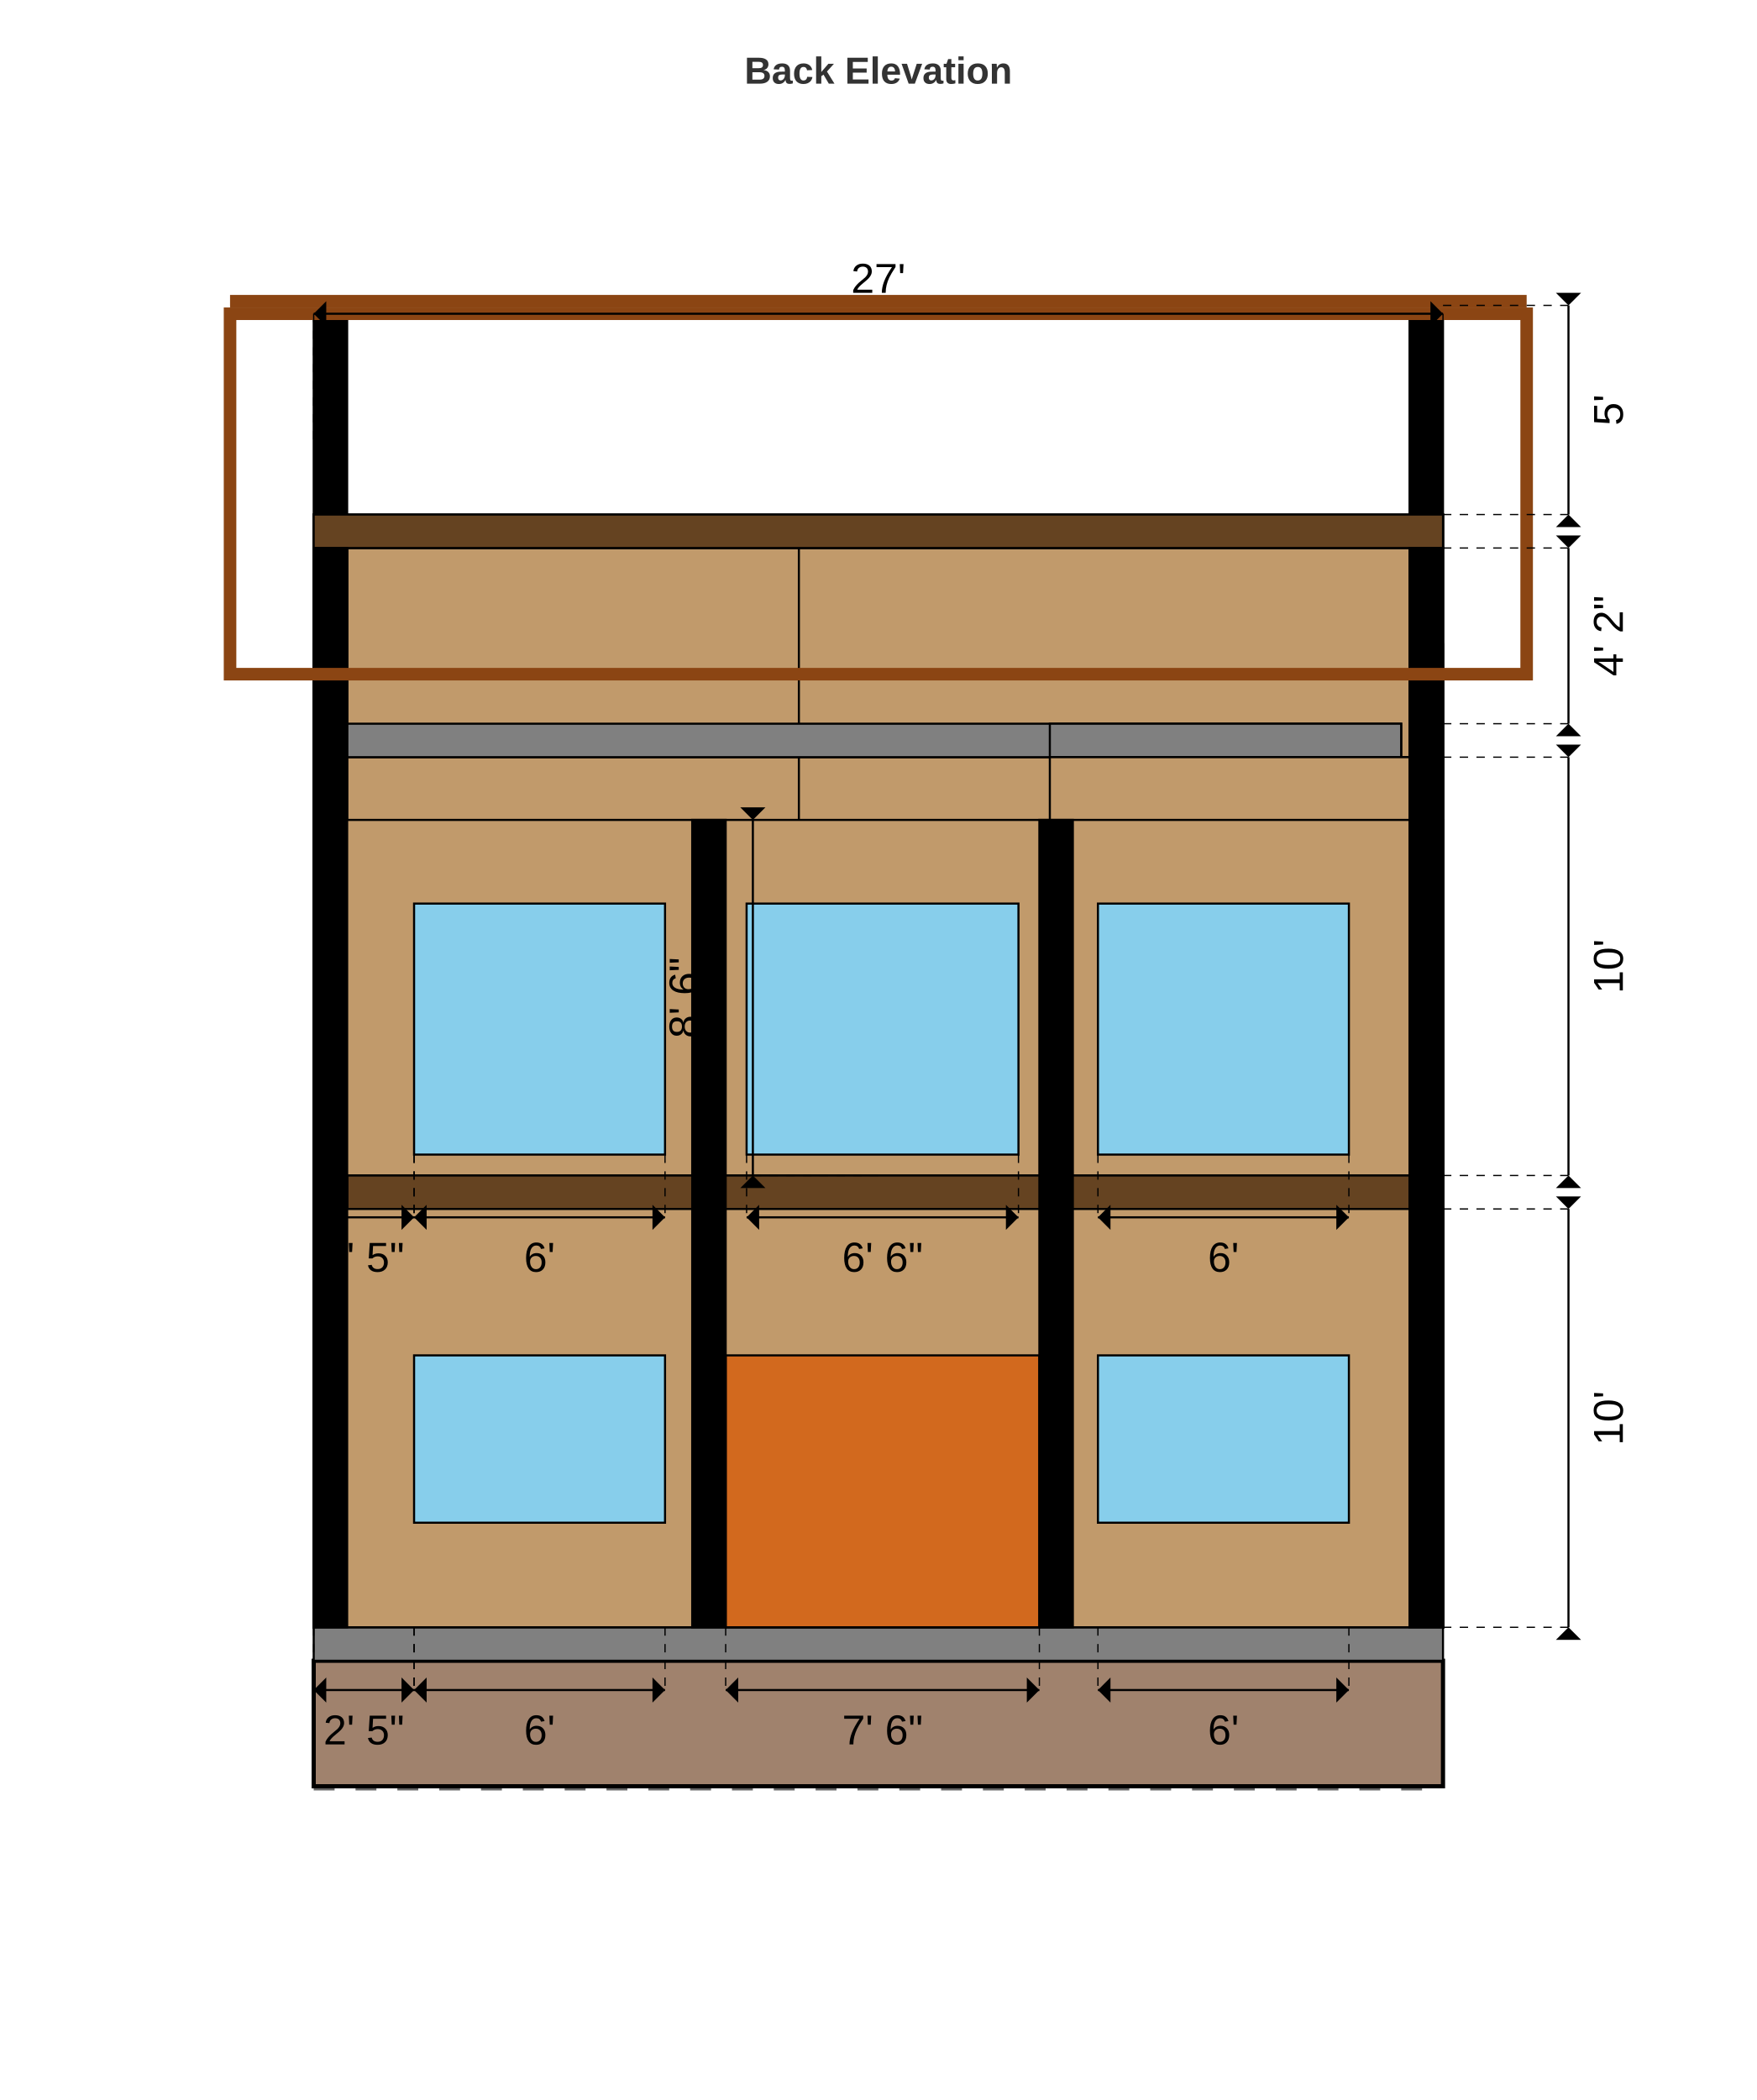
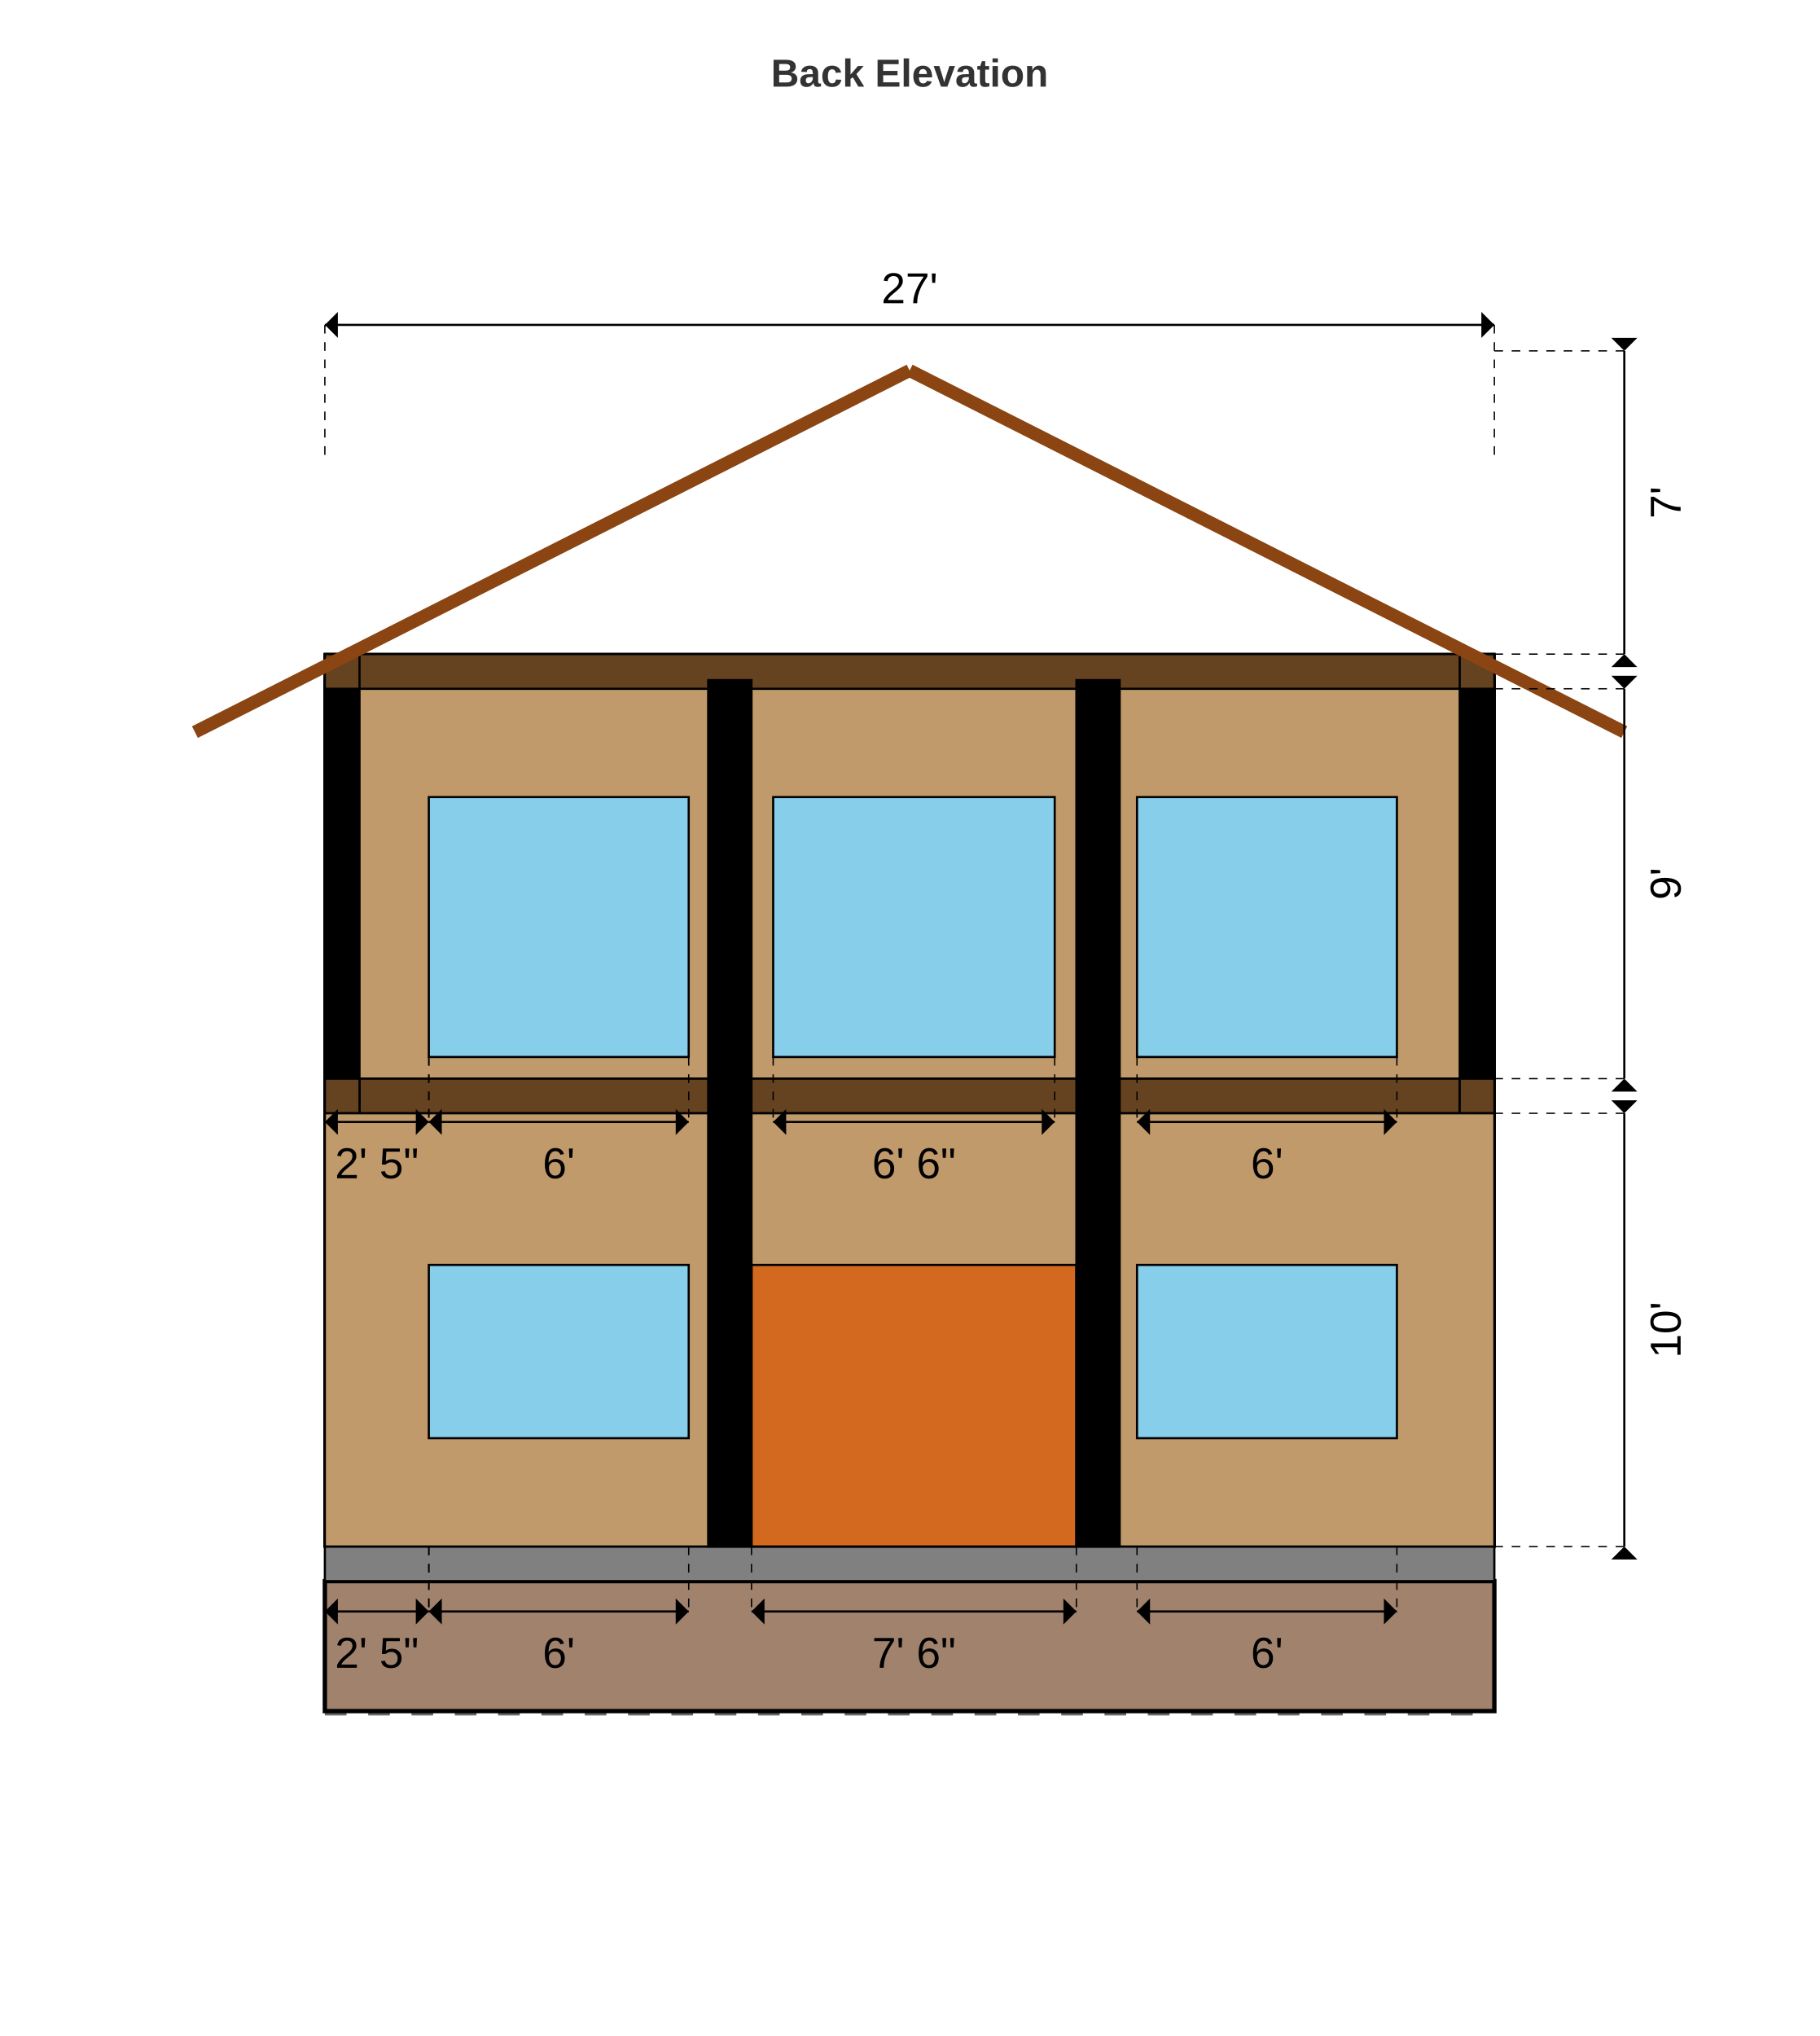
- <svg xmlns="http://www.w3.org/2000/svg" width="840.0" height="1004.0" viewBox="0 0 840.0 1004.0">
+ <svg xmlns="http://www.w3.org/2000/svg" width="840.0" height="940.0" viewBox="0 0 840.0 940.0">
  <defs>
    <style>
        text { font-family: Arial, sans-serif; }
    </style>
  </defs>
  <g transform="translate(150, 210) scale(2.0, 2.0)">
-     <line x1="0" y1="322.0" x2="270" y2="322.0" stroke="#666" stroke-width="2" stroke-dasharray="5,5" />
-     <rect x="0" y="292.0" width="270" height="30.0" fill="#A0826D" stroke="#000" stroke-width="1" />
-     <rect x="0" y="254.0" width="270" height="30.0" fill="#C19A6B" stroke="#000" stroke-width="0.5" />
-     <rect x="110" y="214.0" width="50" height="70.0" fill="#D2691E" stroke="#000" stroke-width="0.5" />
-     <rect x="0" y="146.0" width="270" height="30.0" fill="#C19A6B" stroke="#000" stroke-width="0.5" />
-     <rect x="0.0" y="49.0" width="8" height="235.0" fill="#000" stroke="#000" stroke-width="0.5" />
-     <rect x="102.0" y="49.0" width="8" height="235.0" fill="#000" stroke="#000" stroke-width="0.5" />
-     <rect x="160.0" y="49.0" width="8" height="235.0" fill="#000" stroke="#000" stroke-width="0.5" />
-     <rect x="262.0" y="49.0" width="8" height="235.0" fill="#000" stroke="#000" stroke-width="0.5" />
-     <rect x="0" y="184.0" width="124" height="100.0" fill="#C19A6B" stroke="#000" stroke-width="0.5" />
-     <rect x="35" y="219.0" width="50" height="40.0" fill="#87CEEB" stroke="#000" stroke-width="0.5" />
-     <rect x="116" y="184.0" width="154" height="100.0" fill="#C19A6B" stroke="#000" stroke-width="0.5" />
-     <rect x="124" y="219.0" width="30" height="65.0" fill="#D2691E" stroke="#000" stroke-width="0.5" />
-     <rect x="187" y="219.0" width="50" height="40.0" fill="#87CEEB" stroke="#000" stroke-width="0.5" />
-     <rect x="0" y="26.0" width="124" height="150.0" fill="#C19A6B" stroke="#000" stroke-width="0.5" />
-     <rect x="25" y="106.0" width="80" height="65.0" fill="#87CEEB" stroke="#000" stroke-width="0.5" />
-     <rect x="116" y="26.0" width="154" height="150.0" fill="#C19A6B" stroke="#000" stroke-width="0.5" />
-     <rect x="135" y="106.0" width="80" height="65.0" fill="#87CEEB" stroke="#000" stroke-width="0.5" />
-     <rect x="0" y="18.0" width="270" height="8.0" fill="#654321" stroke="#000" stroke-width="0.5" />
-     <rect x="0.0" y="26.0" width="8" height="258.0" fill="#000" stroke="#000" stroke-width="0.5" />
-     <rect x="262.0" y="26.0" width="8" height="258.0" fill="#000" stroke="#000" stroke-width="0.5" />
-     <rect x="0" y="184.0" width="124" height="100.0" fill="#C19A6B" stroke="#000" stroke-width="0.5" />
-     <rect x="90" y="219.0" width="30" height="65.0" fill="#D2691E" stroke="#000" stroke-width="0.5" />
-     <rect x="116" y="184.0" width="154" height="100.0" fill="#C19A6B" stroke="#000" stroke-width="0.5" />
-     <rect x="124" y="219.0" width="30" height="65.0" fill="#D2691E" stroke="#000" stroke-width="0.5" />
-     <rect x="0" y="76.0" width="124" height="100.0" fill="#C19A6B" stroke="#000" stroke-width="0.5" />
-     <rect x="90" y="111.0" width="30" height="65.0" fill="#D2691E" stroke="#000" stroke-width="0.5" />
-     <rect x="116" y="76.0" width="154" height="100.0" fill="#C19A6B" stroke="#000" stroke-width="0.5" />
-     <rect x="124" y="111.0" width="30" height="65.0" fill="#D2691E" stroke="#000" stroke-width="0.5" />
-     <rect x="0.0" y="-29.0" width="8" height="313.0" fill="#000" stroke="#000" stroke-width="0.5" />
-     <rect x="262.0" y="-29.0" width="8" height="313.0" fill="#000" stroke="#000" stroke-width="0.5" />
-     <rect x="8" y="68.0" width="252" height="8.0" fill="#808080" stroke="#000" stroke-width="0.5" />
-     <rect x="0" y="176.0" width="270" height="8.0" fill="#808080" stroke="#000" stroke-width="0.5" />
-     <rect x="0" y="18.0" width="8" height="8.0" fill="#654321" stroke="#000" stroke-width="0.5" />
-     <rect x="262" y="18.0" width="8" height="8.0" fill="#654321" stroke="#000" stroke-width="0.5" />
-     <rect x="136" y="184.0" width="40" height="100.0" fill="#C19A6B" stroke="#000" stroke-width="0.5" />
-     <rect x="0" y="18.0" width="270" height="8.0" fill="#654321" stroke="#000" stroke-width="0.5" />
-     <rect x="176" y="68.0" width="84" height="8.0" fill="#808080" stroke="#000" stroke-width="0.5" />
-     <rect x="176" y="184.0" width="94" height="100.0" fill="#C19A6B" stroke="#000" stroke-width="0.5" />
-     <rect x="176" y="76.0" width="94" height="100.0" fill="#C19A6B" stroke="#000" stroke-width="0.5" />
-     <rect x="40.0" y="184.0" width="8" height="100.0" fill="#000" stroke="#000" stroke-width="0.5" />
-     <rect x="0.0" y="26.0" width="8" height="258.0" fill="#000" stroke="#000" stroke-width="0.5" />
-     <rect x="262.0" y="26.0" width="8" height="258.0" fill="#000" stroke="#000" stroke-width="0.5" />
-     <rect x="40" y="176.0" width="230" height="8.0" fill="#808080" stroke="#000" stroke-width="0.5" />
+     <line x1="0" y1="290.0" x2="270" y2="290.0" stroke="#666" stroke-width="2" stroke-dasharray="5,5" />
+     <rect x="0" y="260.0" width="270" height="30.0" fill="#A0826D" stroke="#000" stroke-width="1" />
+     <rect x="0" y="222.0" width="270" height="30.0" fill="#C19A6B" stroke="#000" stroke-width="0.5" />
+     <rect x="110" y="182.0" width="50" height="70.0" fill="#D2691E" stroke="#000" stroke-width="0.5" />
+     <rect x="0" y="114.0" width="270" height="30.0" fill="#C19A6B" stroke="#000" stroke-width="0.5" />
+     <rect x="0" y="46.0" width="270" height="8.0" fill="#654321" stroke="#000" stroke-width="0.5" />
+     <rect x="0.0" y="52.0" width="10" height="200.0" fill="#000" stroke="#000" stroke-width="0.5" />
+     <rect x="100.0" y="52.0" width="10" height="200.0" fill="#000" stroke="#000" stroke-width="0.5" />
+     <rect x="160.0" y="52.0" width="10" height="200.0" fill="#000" stroke="#000" stroke-width="0.5" />
+     <rect x="260.0" y="52.0" width="10" height="200.0" fill="#000" stroke="#000" stroke-width="0.5" />
+     <rect x="0" y="152.0" width="124" height="100.0" fill="#C19A6B" stroke="#000" stroke-width="0.5" />
+     <rect x="35" y="187.0" width="50" height="40.0" fill="#87CEEB" stroke="#000" stroke-width="0.5" />
+     <rect x="116" y="152.0" width="154" height="100.0" fill="#C19A6B" stroke="#000" stroke-width="0.5" />
+     <rect x="124" y="187.0" width="30" height="65.0" fill="#D2691E" stroke="#000" stroke-width="0.5" />
+     <rect x="187" y="187.0" width="50" height="40.0" fill="#87CEEB" stroke="#000" stroke-width="0.5" />
+     <rect x="0" y="54.0" width="124" height="90.0" fill="#C19A6B" stroke="#000" stroke-width="0.5" />
+     <rect x="25" y="74.0" width="80" height="65.0" fill="#87CEEB" stroke="#000" stroke-width="0.5" />
+     <rect x="116" y="54.0" width="154" height="90.0" fill="#C19A6B" stroke="#000" stroke-width="0.5" />
+     <rect x="135" y="74.0" width="80" height="65.0" fill="#87CEEB" stroke="#000" stroke-width="0.5" />
+     <rect x="0" y="46.0" width="270" height="8.0" fill="#654321" stroke="#000" stroke-width="0.5" />
+     <rect x="0.0" y="52.0" width="8" height="200.0" fill="#000" stroke="#000" stroke-width="0.5" />
+     <rect x="116.0" y="52.0" width="8" height="200.0" fill="#000" stroke="#000" stroke-width="0.5" />
+     <rect x="262.0" y="52.0" width="8" height="200.0" fill="#000" stroke="#000" stroke-width="0.5" />
+     <rect x="116.0" y="52.0" width="8" height="200.0" fill="#000" stroke="#000" stroke-width="0.5" />
+     <rect x="0" y="46.0" width="270" height="8.0" fill="#654321" stroke="#000" stroke-width="0.5" />
+     <rect x="0" y="152.0" width="124" height="100.0" fill="#C19A6B" stroke="#000" stroke-width="0.5" />
+     <rect x="90" y="187.0" width="30" height="65.0" fill="#D2691E" stroke="#000" stroke-width="0.5" />
+     <rect x="116" y="152.0" width="154" height="100.0" fill="#C19A6B" stroke="#000" stroke-width="0.5" />
+     <rect x="124" y="187.0" width="30" height="65.0" fill="#D2691E" stroke="#000" stroke-width="0.5" />
+     <rect x="0" y="54.0" width="124" height="90.0" fill="#C19A6B" stroke="#000" stroke-width="0.5" />
+     <rect x="90" y="79.0" width="30" height="65.0" fill="#D2691E" stroke="#000" stroke-width="0.5" />
+     <rect x="116" y="54.0" width="154" height="90.0" fill="#C19A6B" stroke="#000" stroke-width="0.5" />
+     <rect x="124" y="79.0" width="30" height="65.0" fill="#D2691E" stroke="#000" stroke-width="0.5" />
+     <rect x="-0.05" y="52.0" width="12.5" height="200.0" fill="#000" stroke="#000" stroke-width="0.5" />
+     <rect x="257.55" y="52.0" width="12.5" height="200.0" fill="#000" stroke="#000" stroke-width="0.5" />
+     <rect x="0" y="144.0" width="270" height="8.0" fill="#808080" stroke="#000" stroke-width="0.5" />
+     <rect x="184" y="54.0" width="78" height="90.0" fill="#C19A6B" stroke="#000" stroke-width="0.5" />
+     <rect x="136" y="152.0" width="40" height="100.0" fill="#C19A6B" stroke="#000" stroke-width="0.5" />
+     <rect x="176" y="152.0" width="94" height="100.0" fill="#C19A6B" stroke="#000" stroke-width="0.5" />
+     <rect x="176" y="54.0" width="94" height="90.0" fill="#C19A6B" stroke="#000" stroke-width="0.5" />
+     <rect x="40.0" y="52.0" width="8" height="200.0" fill="#000" stroke="#000" stroke-width="0.5" />
+     <rect x="173.75" y="52.0" width="12.5" height="200.0" fill="#000" stroke="#000" stroke-width="0.5" />
+     <rect x="0" y="46.0" width="270" height="8.0" fill="#654321" stroke="#000" stroke-width="0.5" />
+     <rect x="0.0" y="52.0" width="8" height="200.0" fill="#000" stroke="#000" stroke-width="0.5" />
+     <rect x="262.0" y="52.0" width="8" height="200.0" fill="#000" stroke="#000" stroke-width="0.5" />
+     <rect x="40" y="144.0" width="230" height="8.0" fill="#808080" stroke="#000" stroke-width="0.5" />
    <g class="staircase-elevation">
-       <line x1="8.0" y1="284.0" x2="8.0" y2="279.0" stroke="#000" stroke-width="0.5" />
-       <line x1="8.0" y1="279.0" x2="9.5" y2="279.0" stroke="#000" stroke-width="0.5" />
-       <rect x="8.0" y="279.0" width="1.5" height="5.0" fill="#C19A6B" opacity="0.7" />
-       <line x1="9.5" y1="279.0" x2="9.5" y2="274.0" stroke="#000" stroke-width="0.5" />
-       <line x1="9.5" y1="274.0" x2="11.0" y2="274.0" stroke="#000" stroke-width="0.5" />
-       <rect x="9.5" y="274.0" width="1.5" height="5.0" fill="#C19A6B" opacity="0.7" />
-       <line x1="11.0" y1="274.0" x2="11.0" y2="269.0" stroke="#000" stroke-width="0.5" />
-       <line x1="11.0" y1="269.0" x2="12.5" y2="269.0" stroke="#000" stroke-width="0.5" />
-       <rect x="11.0" y="269.0" width="1.5" height="5.0" fill="#C19A6B" opacity="0.7" />
-       <line x1="12.5" y1="269.0" x2="12.5" y2="264.0" stroke="#000" stroke-width="0.5" />
-       <line x1="12.5" y1="264.0" x2="14.0" y2="264.0" stroke="#000" stroke-width="0.5" />
-       <rect x="12.5" y="264.0" width="1.5" height="5.0" fill="#C19A6B" opacity="0.7" />
-       <line x1="14.0" y1="264.0" x2="14.0" y2="259.0" stroke="#000" stroke-width="0.5" />
-       <line x1="14.0" y1="259.0" x2="15.5" y2="259.0" stroke="#000" stroke-width="0.5" />
-       <rect x="14.0" y="259.0" width="1.5" height="5.0" fill="#C19A6B" opacity="0.7" />
-       <line x1="15.5" y1="259.0" x2="15.5" y2="254.0" stroke="#000" stroke-width="0.5" />
-       <line x1="15.5" y1="254.0" x2="17.0" y2="254.0" stroke="#000" stroke-width="0.5" />
-       <rect x="15.5" y="254.0" width="1.5" height="5.0" fill="#C19A6B" opacity="0.7" />
-       <line x1="17.0" y1="254.0" x2="17.0" y2="249.0" stroke="#000" stroke-width="0.5" />
-       <line x1="17.0" y1="249.0" x2="18.5" y2="249.0" stroke="#000" stroke-width="0.5" />
-       <rect x="17.0" y="249.0" width="1.5" height="5.0" fill="#C19A6B" opacity="0.7" />
-       <line x1="18.5" y1="249.0" x2="18.5" y2="244.0" stroke="#000" stroke-width="0.5" />
-       <line x1="18.5" y1="244.0" x2="20.0" y2="244.0" stroke="#000" stroke-width="0.5" />
-       <rect x="18.5" y="244.0" width="1.5" height="5.0" fill="#C19A6B" opacity="0.7" />
-       <line x1="20.0" y1="244.0" x2="20.0" y2="239.0" stroke="#000" stroke-width="0.5" />
-       <line x1="20.0" y1="239.0" x2="21.5" y2="239.0" stroke="#000" stroke-width="0.5" />
-       <rect x="20.0" y="239.0" width="1.5" height="5.0" fill="#C19A6B" opacity="0.7" />
-       <line x1="21.5" y1="239.0" x2="21.5" y2="234.0" stroke="#000" stroke-width="0.5" />
-       <line x1="21.5" y1="234.0" x2="23.0" y2="234.0" stroke="#000" stroke-width="0.5" />
-       <rect x="21.5" y="234.0" width="1.5" height="5.0" fill="#C19A6B" opacity="0.7" />
-       <line x1="23.0" y1="234.0" x2="23.0" y2="229.0" stroke="#000" stroke-width="0.5" />
-       <line x1="23.0" y1="229.0" x2="24.5" y2="229.0" stroke="#000" stroke-width="0.5" />
-       <rect x="23.0" y="229.0" width="1.5" height="5.0" fill="#C19A6B" opacity="0.7" />
-       <line x1="24.5" y1="229.0" x2="24.5" y2="224.0" stroke="#000" stroke-width="0.5" />
-       <line x1="24.5" y1="224.0" x2="26.0" y2="224.0" stroke="#000" stroke-width="0.5" />
-       <rect x="24.5" y="224.0" width="1.5" height="5.0" fill="#C19A6B" opacity="0.7" />
-       <line x1="26.0" y1="224.0" x2="26.0" y2="219.0" stroke="#000" stroke-width="0.5" />
-       <line x1="26.0" y1="219.0" x2="27.5" y2="219.0" stroke="#000" stroke-width="0.5" />
-       <rect x="26.0" y="219.0" width="1.5" height="5.0" fill="#C19A6B" opacity="0.7" />
-       <line x1="27.5" y1="219.0" x2="27.5" y2="214.0" stroke="#000" stroke-width="0.5" />
-       <line x1="27.5" y1="214.0" x2="29.0" y2="214.0" stroke="#000" stroke-width="0.5" />
-       <rect x="27.5" y="214.0" width="1.5" height="5.0" fill="#C19A6B" opacity="0.7" />
-       <line x1="29.0" y1="214.0" x2="29.0" y2="209.0" stroke="#000" stroke-width="0.5" />
-       <line x1="29.0" y1="209.0" x2="30.5" y2="209.0" stroke="#000" stroke-width="0.5" />
-       <rect x="29.0" y="209.0" width="1.5" height="5.0" fill="#C19A6B" opacity="0.7" />
-       <line x1="30.5" y1="209.0" x2="30.5" y2="204.0" stroke="#000" stroke-width="0.5" />
-       <line x1="30.5" y1="204.0" x2="32.0" y2="204.0" stroke="#000" stroke-width="0.5" />
-       <rect x="30.5" y="204.0" width="1.5" height="5.0" fill="#C19A6B" opacity="0.7" />
-       <line x1="32.0" y1="204.0" x2="32.0" y2="199.0" stroke="#000" stroke-width="0.5" />
-       <line x1="32.0" y1="199.0" x2="33.5" y2="199.0" stroke="#000" stroke-width="0.5" />
-       <rect x="32.0" y="199.0" width="1.5" height="5.0" fill="#C19A6B" opacity="0.7" />
-       <line x1="33.5" y1="199.0" x2="33.5" y2="194.0" stroke="#000" stroke-width="0.5" />
-       <line x1="33.5" y1="194.0" x2="35.0" y2="194.0" stroke="#000" stroke-width="0.5" />
-       <rect x="33.5" y="194.0" width="1.5" height="5.0" fill="#C19A6B" opacity="0.7" />
-       <line x1="35.0" y1="194.0" x2="35.0" y2="189.0" stroke="#000" stroke-width="0.5" />
-       <line x1="35.0" y1="189.0" x2="36.5" y2="189.0" stroke="#000" stroke-width="0.5" />
-       <rect x="35.0" y="189.0" width="1.5" height="5.0" fill="#C19A6B" opacity="0.7" />
-       <line x1="36.5" y1="189.0" x2="36.5" y2="184.0" stroke="#000" stroke-width="0.5" />
-       <line x1="36.5" y1="184.0" x2="38.0" y2="184.0" stroke="#000" stroke-width="0.5" />
-       <rect x="36.5" y="184.0" width="1.5" height="5.0" fill="#C19A6B" opacity="0.7" />
-       <line x1="38.0" y1="184.0" x2="38.0" y2="284.0" stroke="#000" stroke-width="0.5" />
-       <line x1="8" y1="284.0" x2="38.0" y2="284.0" stroke="#000" stroke-width="0.5" />
-     </g>
-     <rect x="0" y="91.0" width="270" height="85.0" fill="#C19A6B" stroke="#000" stroke-width="0.5" />
-     <rect x="24" y="111.0" width="60" height="60.0" fill="#87CEEB" stroke="#000" stroke-width="0.5" />
-     <rect x="103.5" y="111.0" width="65" height="60.0" fill="#87CEEB" stroke="#000" stroke-width="0.5" />
-     <rect x="187.5" y="111.0" width="60" height="60.0" fill="#87CEEB" stroke="#000" stroke-width="0.5" />
-     <rect x="8" y="176.0" width="254" height="8.0" fill="#654321" stroke="#000" stroke-width="0.5" />
-     <rect x="262" y="176.0" width="8" height="8.0" fill="#654321" stroke="#000" stroke-width="0.5" />
-     <rect x="0" y="176.0" width="8" height="8.0" fill="#654321" stroke="#000" stroke-width="0.5" />
-     <rect x="0" y="284.0" width="270" height="8.0" fill="#808080" stroke="#000" stroke-width="0.5" />
-     <rect x="0" y="184.0" width="270" height="100.0" fill="#C19A6B" stroke="#000" stroke-width="0.5" />
-     <rect x="98.5" y="219.0" width="75" height="65.0" fill="#D2691E" stroke="#000" stroke-width="0.5" />
-     <rect x="24" y="219.0" width="60" height="40.0" fill="#87CEEB" stroke="#000" stroke-width="0.5" />
-     <rect x="187.5" y="219.0" width="60" height="40.0" fill="#87CEEB" stroke="#000" stroke-width="0.5" />
-     <rect x="0.0" y="91.0" width="8" height="193.0" fill="#000" stroke="#000" stroke-width="0.5" />
-     <rect x="90.5" y="91.0" width="8" height="193.0" fill="#000" stroke="#000" stroke-width="0.5" />
-     <rect x="173.5" y="91.0" width="8" height="193.0" fill="#000" stroke="#000" stroke-width="0.5" />
-     <rect x="262.0" y="91.0" width="8" height="193.0" fill="#000" stroke="#000" stroke-width="0.5" />
-     <rect x="-20" y="-30.0" width="310" height="86.16" fill="none" stroke="#8B4513" stroke-width="3" />
-     <line x1="-20" y1="-33.0" x2="290" y2="-33.0" stroke="#8B4513" stroke-width="3" />
-     <g class="dimension">
-       <line x1="300" y1="284.0" x2="300" y2="184.0" stroke="#000" stroke-width="0.5" />
-       <line x1="270" y1="284.0" x2="300" y2="284.0" stroke="#000" stroke-width="0.3" stroke-dasharray="2,2" />
-       <line x1="270" y1="184.0" x2="300" y2="184.0" stroke="#000" stroke-width="0.3" stroke-dasharray="2,2" />
-       <polygon points="300,284.0 297,287.0 303,287.0" fill="#000" />
-       <polygon points="300,184.0 297,181.0 303,181.0" fill="#000" />
-       <text x="313" y="234.0" text-anchor="middle" font-size="10" fill="#000" transform="rotate(-90 313 234.0)">10'</text>
-     </g>
-     <g class="dimension">
-       <line x1="300" y1="176.0" x2="300" y2="76.0" stroke="#000" stroke-width="0.5" />
-       <line x1="270" y1="176.0" x2="300" y2="176.0" stroke="#000" stroke-width="0.3" stroke-dasharray="2,2" />
-       <line x1="270" y1="76.0" x2="300" y2="76.0" stroke="#000" stroke-width="0.3" stroke-dasharray="2,2" />
-       <polygon points="300,176.0 297,179.0 303,179.0" fill="#000" />
-       <polygon points="300,76.0 297,73.0 303,73.0" fill="#000" />
-       <text x="313" y="126.0" text-anchor="middle" font-size="10" fill="#000" transform="rotate(-90 313 126.0)">10'</text>
-     </g>
-     <g class="dimension">
-       <line x1="300" y1="68.0" x2="300" y2="26.0" stroke="#000" stroke-width="0.5" />
-       <line x1="270" y1="68.0" x2="300" y2="68.0" stroke="#000" stroke-width="0.3" stroke-dasharray="2,2" />
-       <line x1="270" y1="26.0" x2="300" y2="26.0" stroke="#000" stroke-width="0.3" stroke-dasharray="2,2" />
-       <polygon points="300,68.0 297,71.0 303,71.0" fill="#000" />
-       <polygon points="300,26.0 297,23.0 303,23.0" fill="#000" />
-       <text x="313" y="47.0" text-anchor="middle" font-size="10" fill="#000" transform="rotate(-90 313 47.0)">4' 2"</text>
-     </g>
-     <g class="dimension">
-       <line x1="300" y1="18.0" x2="300" y2="-32.0" stroke="#000" stroke-width="0.5" />
-       <line x1="270" y1="18.0" x2="300" y2="18.0" stroke="#000" stroke-width="0.3" stroke-dasharray="2,2" />
-       <line x1="270" y1="-32.0" x2="300" y2="-32.0" stroke="#000" stroke-width="0.3" stroke-dasharray="2,2" />
-       <polygon points="300,18.0 297,21.0 303,21.0" fill="#000" />
-       <polygon points="300,-32.0 297,-35.0 303,-35.0" fill="#000" />
-       <text x="313" y="-7.0" text-anchor="middle" font-size="10" fill="#000" transform="rotate(-90 313 -7.0)">5'</text>
+       <line x1="8.0" y1="252.0" x2="8.0" y2="247.0" stroke="#000" stroke-width="0.5" />
+       <line x1="8.0" y1="247.0" x2="9.5" y2="247.0" stroke="#000" stroke-width="0.5" />
+       <rect x="8.0" y="247.0" width="1.5" height="5.0" fill="#C19A6B" opacity="0.7" />
+       <line x1="9.5" y1="247.0" x2="9.5" y2="242.0" stroke="#000" stroke-width="0.5" />
+       <line x1="9.5" y1="242.0" x2="11.0" y2="242.0" stroke="#000" stroke-width="0.5" />
+       <rect x="9.5" y="242.0" width="1.5" height="5.0" fill="#C19A6B" opacity="0.7" />
+       <line x1="11.0" y1="242.0" x2="11.0" y2="237.0" stroke="#000" stroke-width="0.5" />
+       <line x1="11.0" y1="237.0" x2="12.5" y2="237.0" stroke="#000" stroke-width="0.5" />
+       <rect x="11.0" y="237.0" width="1.5" height="5.0" fill="#C19A6B" opacity="0.7" />
+       <line x1="12.5" y1="237.0" x2="12.5" y2="232.0" stroke="#000" stroke-width="0.5" />
+       <line x1="12.5" y1="232.0" x2="14.0" y2="232.0" stroke="#000" stroke-width="0.5" />
+       <rect x="12.5" y="232.0" width="1.5" height="5.0" fill="#C19A6B" opacity="0.7" />
+       <line x1="14.0" y1="232.0" x2="14.0" y2="227.0" stroke="#000" stroke-width="0.5" />
+       <line x1="14.0" y1="227.0" x2="15.5" y2="227.0" stroke="#000" stroke-width="0.5" />
+       <rect x="14.0" y="227.0" width="1.5" height="5.0" fill="#C19A6B" opacity="0.7" />
+       <line x1="15.5" y1="227.0" x2="15.5" y2="222.0" stroke="#000" stroke-width="0.5" />
+       <line x1="15.5" y1="222.0" x2="17.0" y2="222.0" stroke="#000" stroke-width="0.5" />
+       <rect x="15.5" y="222.0" width="1.5" height="5.0" fill="#C19A6B" opacity="0.7" />
+       <line x1="17.0" y1="222.0" x2="17.0" y2="217.0" stroke="#000" stroke-width="0.5" />
+       <line x1="17.0" y1="217.0" x2="18.5" y2="217.0" stroke="#000" stroke-width="0.5" />
+       <rect x="17.0" y="217.0" width="1.5" height="5.0" fill="#C19A6B" opacity="0.7" />
+       <line x1="18.5" y1="217.0" x2="18.5" y2="212.0" stroke="#000" stroke-width="0.5" />
+       <line x1="18.5" y1="212.0" x2="20.0" y2="212.0" stroke="#000" stroke-width="0.5" />
+       <rect x="18.5" y="212.0" width="1.5" height="5.0" fill="#C19A6B" opacity="0.7" />
+       <line x1="20.0" y1="212.0" x2="20.0" y2="207.0" stroke="#000" stroke-width="0.5" />
+       <line x1="20.0" y1="207.0" x2="21.5" y2="207.0" stroke="#000" stroke-width="0.5" />
+       <rect x="20.0" y="207.0" width="1.5" height="5.0" fill="#C19A6B" opacity="0.7" />
+       <line x1="21.5" y1="207.0" x2="21.5" y2="202.0" stroke="#000" stroke-width="0.5" />
+       <line x1="21.5" y1="202.0" x2="23.0" y2="202.0" stroke="#000" stroke-width="0.5" />
+       <rect x="21.5" y="202.0" width="1.5" height="5.0" fill="#C19A6B" opacity="0.7" />
+       <line x1="23.0" y1="202.0" x2="23.0" y2="197.0" stroke="#000" stroke-width="0.5" />
+       <line x1="23.0" y1="197.0" x2="24.5" y2="197.0" stroke="#000" stroke-width="0.5" />
+       <rect x="23.0" y="197.0" width="1.5" height="5.0" fill="#C19A6B" opacity="0.7" />
+       <line x1="24.5" y1="197.0" x2="24.5" y2="192.0" stroke="#000" stroke-width="0.5" />
+       <line x1="24.5" y1="192.0" x2="26.0" y2="192.0" stroke="#000" stroke-width="0.5" />
+       <rect x="24.5" y="192.0" width="1.5" height="5.0" fill="#C19A6B" opacity="0.7" />
+       <line x1="26.0" y1="192.0" x2="26.0" y2="187.0" stroke="#000" stroke-width="0.5" />
+       <line x1="26.0" y1="187.0" x2="27.5" y2="187.0" stroke="#000" stroke-width="0.5" />
+       <rect x="26.0" y="187.0" width="1.5" height="5.0" fill="#C19A6B" opacity="0.7" />
+       <line x1="27.5" y1="187.0" x2="27.5" y2="182.0" stroke="#000" stroke-width="0.5" />
+       <line x1="27.5" y1="182.0" x2="29.0" y2="182.0" stroke="#000" stroke-width="0.5" />
+       <rect x="27.5" y="182.0" width="1.5" height="5.0" fill="#C19A6B" opacity="0.7" />
+       <line x1="29.0" y1="182.0" x2="29.0" y2="177.0" stroke="#000" stroke-width="0.5" />
+       <line x1="29.0" y1="177.0" x2="30.5" y2="177.0" stroke="#000" stroke-width="0.5" />
+       <rect x="29.0" y="177.0" width="1.5" height="5.0" fill="#C19A6B" opacity="0.7" />
+       <line x1="30.5" y1="177.0" x2="30.5" y2="172.0" stroke="#000" stroke-width="0.5" />
+       <line x1="30.5" y1="172.0" x2="32.0" y2="172.0" stroke="#000" stroke-width="0.5" />
+       <rect x="30.5" y="172.0" width="1.5" height="5.0" fill="#C19A6B" opacity="0.7" />
+       <line x1="32.0" y1="172.0" x2="32.0" y2="167.0" stroke="#000" stroke-width="0.5" />
+       <line x1="32.0" y1="167.0" x2="33.5" y2="167.0" stroke="#000" stroke-width="0.5" />
+       <rect x="32.0" y="167.0" width="1.5" height="5.0" fill="#C19A6B" opacity="0.7" />
+       <line x1="33.5" y1="167.0" x2="33.5" y2="162.0" stroke="#000" stroke-width="0.5" />
+       <line x1="33.5" y1="162.0" x2="35.0" y2="162.0" stroke="#000" stroke-width="0.5" />
+       <rect x="33.5" y="162.0" width="1.5" height="5.0" fill="#C19A6B" opacity="0.7" />
+       <line x1="35.0" y1="162.0" x2="35.0" y2="157.0" stroke="#000" stroke-width="0.5" />
+       <line x1="35.0" y1="157.0" x2="36.5" y2="157.0" stroke="#000" stroke-width="0.5" />
+       <rect x="35.0" y="157.0" width="1.5" height="5.0" fill="#C19A6B" opacity="0.7" />
+       <line x1="36.5" y1="157.0" x2="36.5" y2="152.0" stroke="#000" stroke-width="0.5" />
+       <line x1="36.5" y1="152.0" x2="38.0" y2="152.0" stroke="#000" stroke-width="0.5" />
+       <rect x="36.5" y="152.0" width="1.5" height="5.0" fill="#C19A6B" opacity="0.7" />
+       <line x1="38.0" y1="152.0" x2="38.0" y2="252.0" stroke="#000" stroke-width="0.5" />
+       <line x1="8" y1="252.0" x2="38.0" y2="252.0" stroke="#000" stroke-width="0.5" />
+     </g>
+     <rect x="0" y="54.0" width="270" height="90.0" fill="#C19A6B" stroke="#000" stroke-width="0.5" />
+     <rect x="24" y="79.0" width="60" height="60.0" fill="#87CEEB" stroke="#000" stroke-width="0.5" />
+     <rect x="103.5" y="79.0" width="65" height="60.0" fill="#87CEEB" stroke="#000" stroke-width="0.5" />
+     <rect x="187.5" y="79.0" width="60" height="60.0" fill="#87CEEB" stroke="#000" stroke-width="0.5" />
+     <rect x="0.0" y="52.0" width="8" height="200.0" fill="#000" stroke="#000" stroke-width="0.5" />
+     <rect x="262.0" y="52.0" width="8" height="200.0" fill="#000" stroke="#000" stroke-width="0.5" />
+     <rect x="8" y="144.0" width="254" height="8.0" fill="#654321" stroke="#000" stroke-width="0.5" />
+     <rect x="262" y="144.0" width="8" height="8.0" fill="#654321" stroke="#000" stroke-width="0.5" />
+     <rect x="0" y="144.0" width="8" height="8.0" fill="#654321" stroke="#000" stroke-width="0.5" />
+     <rect x="0" y="46.0" width="270" height="8.0" fill="#654321" stroke="#000" stroke-width="0.5" />
+     <rect x="0" y="46.0" width="8" height="8.0" fill="#654321" stroke="#000" stroke-width="0.5" />
+     <rect x="262" y="46.0" width="8" height="8.0" fill="#654321" stroke="#000" stroke-width="0.5" />
+     <rect x="0" y="252.0" width="270" height="8.0" fill="#808080" stroke="#000" stroke-width="0.5" />
+     <rect x="0" y="152.0" width="270" height="100.0" fill="#C19A6B" stroke="#000" stroke-width="0.5" />
+     <rect x="98.5" y="187.0" width="75" height="65.0" fill="#D2691E" stroke="#000" stroke-width="0.5" />
+     <rect x="24" y="187.0" width="60" height="40.0" fill="#87CEEB" stroke="#000" stroke-width="0.5" />
+     <rect x="187.5" y="187.0" width="60" height="40.0" fill="#87CEEB" stroke="#000" stroke-width="0.5" />
+     <rect x="88.5" y="52.0" width="10" height="200.0" fill="#000" stroke="#000" stroke-width="0.5" />
+     <rect x="173.5" y="52.0" width="10" height="200.0" fill="#000" stroke="#000" stroke-width="0.5" />
+     <line x1="-30" y1="64.0" x2="135.0" y2="-19.476" stroke="#8B4513" stroke-width="3" />
+     <line x1="135.0" y1="-19.476" x2="300" y2="64.0" stroke="#8B4513" stroke-width="3" />
+     <g class="dimension">
+       <line x1="300" y1="252.0" x2="300" y2="152.0" stroke="#000" stroke-width="0.5" />
+       <line x1="270" y1="252.0" x2="300" y2="252.0" stroke="#000" stroke-width="0.3" stroke-dasharray="2,2" />
+       <line x1="270" y1="152.0" x2="300" y2="152.0" stroke="#000" stroke-width="0.3" stroke-dasharray="2,2" />
+       <polygon points="300,252.0 297,255.0 303,255.0" fill="#000" />
+       <polygon points="300,152.0 297,149.0 303,149.0" fill="#000" />
+       <text x="313" y="202.0" text-anchor="middle" font-size="10" fill="#000" transform="rotate(-90 313 202.0)">10'</text>
+     </g>
+     <g class="dimension">
+       <line x1="300" y1="144.0" x2="300" y2="54.0" stroke="#000" stroke-width="0.5" />
+       <line x1="270" y1="144.0" x2="300" y2="144.0" stroke="#000" stroke-width="0.3" stroke-dasharray="2,2" />
+       <line x1="270" y1="54.0" x2="300" y2="54.0" stroke="#000" stroke-width="0.3" stroke-dasharray="2,2" />
+       <polygon points="300,144.0 297,147.0 303,147.0" fill="#000" />
+       <polygon points="300,54.0 297,51.0 303,51.0" fill="#000" />
+       <text x="313" y="99.0" text-anchor="middle" font-size="10" fill="#000" transform="rotate(-90 313 99.0)">9'</text>
+     </g>
+     <g class="dimension">
+       <line x1="300" y1="46.0" x2="300" y2="-24.0" stroke="#000" stroke-width="0.5" />
+       <line x1="270" y1="46.0" x2="300" y2="46.0" stroke="#000" stroke-width="0.3" stroke-dasharray="2,2" />
+       <line x1="270" y1="-24.0" x2="300" y2="-24.0" stroke="#000" stroke-width="0.3" stroke-dasharray="2,2" />
+       <polygon points="300,46.0 297,49.0 303,49.0" fill="#000" />
+       <polygon points="300,-24.0 297,-27.0 303,-27.0" fill="#000" />
+       <text x="313" y="11.0" text-anchor="middle" font-size="10" fill="#000" transform="rotate(-90 313 11.0)">7'</text>
    </g>
    <g class="dimension">
      <line x1="0" y1="-30.0" x2="270" y2="-30.0" stroke="#000" stroke-width="0.5" />
      <line x1="0" y1="0.0" x2="0" y2="-30.0" stroke="#000" stroke-width="0.3" stroke-dasharray="2,2" />
      <line x1="270" y1="0.0" x2="270" y2="-30.0" stroke="#000" stroke-width="0.3" stroke-dasharray="2,2" />
      <polygon points="0,-30.0 3,-33.0 3,-27.0" fill="#000" />
      <polygon points="270,-30.0 267,-33.0 267,-27.0" fill="#000" />
      <text x="135.0" y="-35.0" text-anchor="middle" font-size="10" fill="#000">27'</text>
    </g>
    <g class="dimension">
-       <line x1="0" y1="186.0" x2="24" y2="186.0" stroke="#000" stroke-width="0.5" />
-       <line x1="0" y1="171.0" x2="0" y2="186.0" stroke="#000" stroke-width="0.3" stroke-dasharray="2,2" />
-       <line x1="24" y1="171.0" x2="24" y2="186.0" stroke="#000" stroke-width="0.3" stroke-dasharray="2,2" />
-       <polygon points="0,186.0 3,183.0 3,189.0" fill="#000" />
-       <polygon points="24,186.0 21,183.0 21,189.0" fill="#000" />
-       <text x="12.0" y="199.0" text-anchor="middle" font-size="10" fill="#000">2' 5"</text>
-     </g>
-     <g class="dimension">
-       <line x1="24" y1="186.0" x2="84" y2="186.0" stroke="#000" stroke-width="0.5" />
-       <line x1="24" y1="171.0" x2="24" y2="186.0" stroke="#000" stroke-width="0.3" stroke-dasharray="2,2" />
-       <line x1="84" y1="171.0" x2="84" y2="186.0" stroke="#000" stroke-width="0.3" stroke-dasharray="2,2" />
-       <polygon points="24,186.0 27,183.0 27,189.0" fill="#000" />
-       <polygon points="84,186.0 81,183.0 81,189.0" fill="#000" />
-       <text x="54.0" y="199.0" text-anchor="middle" font-size="10" fill="#000">6'</text>
-     </g>
-     <g class="dimension">
-       <line x1="103.5" y1="186.0" x2="168.5" y2="186.0" stroke="#000" stroke-width="0.5" />
-       <line x1="103.5" y1="171.0" x2="103.5" y2="186.0" stroke="#000" stroke-width="0.3" stroke-dasharray="2,2" />
-       <line x1="168.5" y1="171.0" x2="168.5" y2="186.0" stroke="#000" stroke-width="0.3" stroke-dasharray="2,2" />
-       <polygon points="103.5,186.0 106.5,183.0 106.5,189.0" fill="#000" />
-       <polygon points="168.5,186.0 165.5,183.0 165.5,189.0" fill="#000" />
-       <text x="136.0" y="199.0" text-anchor="middle" font-size="10" fill="#000">6' 6"</text>
-     </g>
-     <g class="dimension">
-       <line x1="187.5" y1="186.0" x2="247.5" y2="186.0" stroke="#000" stroke-width="0.5" />
-       <line x1="187.5" y1="171.0" x2="187.5" y2="186.0" stroke="#000" stroke-width="0.3" stroke-dasharray="2,2" />
-       <line x1="247.5" y1="171.0" x2="247.5" y2="186.0" stroke="#000" stroke-width="0.3" stroke-dasharray="2,2" />
-       <polygon points="187.5,186.0 190.5,183.0 190.5,189.0" fill="#000" />
-       <polygon points="247.5,186.0 244.5,183.0 244.5,189.0" fill="#000" />
-       <text x="217.5" y="199.0" text-anchor="middle" font-size="10" fill="#000">6'</text>
-     </g>
-     <g class="dimension">
-       <line x1="0" y1="299.0" x2="24" y2="299.0" stroke="#000" stroke-width="0.5" />
-       <line x1="0" y1="284.0" x2="0" y2="299.0" stroke="#000" stroke-width="0.3" stroke-dasharray="2,2" />
-       <line x1="24" y1="284.0" x2="24" y2="299.0" stroke="#000" stroke-width="0.3" stroke-dasharray="2,2" />
-       <polygon points="0,299.0 3,296.0 3,302.0" fill="#000" />
-       <polygon points="24,299.0 21,296.0 21,302.0" fill="#000" />
-       <text x="12.0" y="312.0" text-anchor="middle" font-size="10" fill="#000">2' 5"</text>
-     </g>
-     <g class="dimension">
-       <line x1="24" y1="299.0" x2="84" y2="299.0" stroke="#000" stroke-width="0.5" />
-       <line x1="24" y1="284.0" x2="24" y2="299.0" stroke="#000" stroke-width="0.3" stroke-dasharray="2,2" />
-       <line x1="84" y1="284.0" x2="84" y2="299.0" stroke="#000" stroke-width="0.3" stroke-dasharray="2,2" />
-       <polygon points="24,299.0 27,296.0 27,302.0" fill="#000" />
-       <polygon points="84,299.0 81,296.0 81,302.0" fill="#000" />
-       <text x="54.0" y="312.0" text-anchor="middle" font-size="10" fill="#000">6'</text>
-     </g>
-     <g class="dimension">
-       <line x1="98.5" y1="299.0" x2="173.5" y2="299.0" stroke="#000" stroke-width="0.5" />
-       <line x1="98.5" y1="284.0" x2="98.5" y2="299.0" stroke="#000" stroke-width="0.3" stroke-dasharray="2,2" />
-       <line x1="173.5" y1="284.0" x2="173.5" y2="299.0" stroke="#000" stroke-width="0.3" stroke-dasharray="2,2" />
-       <polygon points="98.5,299.0 101.5,296.0 101.5,302.0" fill="#000" />
-       <polygon points="173.5,299.0 170.5,296.0 170.5,302.0" fill="#000" />
-       <text x="136.0" y="312.0" text-anchor="middle" font-size="10" fill="#000">7' 6"</text>
-     </g>
-     <g class="dimension">
-       <line x1="187.5" y1="299.0" x2="247.5" y2="299.0" stroke="#000" stroke-width="0.5" />
-       <line x1="187.5" y1="284.0" x2="187.5" y2="299.0" stroke="#000" stroke-width="0.3" stroke-dasharray="2,2" />
-       <line x1="247.5" y1="284.0" x2="247.5" y2="299.0" stroke="#000" stroke-width="0.3" stroke-dasharray="2,2" />
-       <polygon points="187.5,299.0 190.5,296.0 190.5,302.0" fill="#000" />
-       <polygon points="247.5,299.0 244.5,296.0 244.5,302.0" fill="#000" />
-       <text x="217.5" y="312.0" text-anchor="middle" font-size="10" fill="#000">6'</text>
-     </g>
-     <g class="dimension">
-       <line x1="105.0" y1="176.0" x2="105.0" y2="91.0" stroke="#000" stroke-width="0.5" />
-       <line x1="135.0" y1="176.0" x2="105.0" y2="176.0" stroke="#000" stroke-width="0.3" stroke-dasharray="2,2" />
-       <line x1="135.0" y1="91.0" x2="105.0" y2="91.0" stroke="#000" stroke-width="0.3" stroke-dasharray="2,2" />
-       <polygon points="105.0,176.0 102.0,179.0 108.0,179.0" fill="#000" />
-       <polygon points="105.0,91.0 102.0,88.0 108.0,88.0" fill="#000" />
-       <text x="92.0" y="133.5" text-anchor="middle" font-size="10" fill="#000" transform="rotate(-90 92.0 133.5)">8' 6"</text>
+       <line x1="0" y1="154.0" x2="24" y2="154.0" stroke="#000" stroke-width="0.5" />
+       <line x1="0" y1="139.0" x2="0" y2="154.0" stroke="#000" stroke-width="0.3" stroke-dasharray="2,2" />
+       <line x1="24" y1="139.0" x2="24" y2="154.0" stroke="#000" stroke-width="0.3" stroke-dasharray="2,2" />
+       <polygon points="0,154.0 3,151.0 3,157.0" fill="#000" />
+       <polygon points="24,154.0 21,151.0 21,157.0" fill="#000" />
+       <text x="12.0" y="167.0" text-anchor="middle" font-size="10" fill="#000">2' 5"</text>
+     </g>
+     <g class="dimension">
+       <line x1="24" y1="154.0" x2="84" y2="154.0" stroke="#000" stroke-width="0.5" />
+       <line x1="24" y1="139.0" x2="24" y2="154.0" stroke="#000" stroke-width="0.3" stroke-dasharray="2,2" />
+       <line x1="84" y1="139.0" x2="84" y2="154.0" stroke="#000" stroke-width="0.3" stroke-dasharray="2,2" />
+       <polygon points="24,154.0 27,151.0 27,157.0" fill="#000" />
+       <polygon points="84,154.0 81,151.0 81,157.0" fill="#000" />
+       <text x="54.0" y="167.0" text-anchor="middle" font-size="10" fill="#000">6'</text>
+     </g>
+     <g class="dimension">
+       <line x1="103.5" y1="154.0" x2="168.5" y2="154.0" stroke="#000" stroke-width="0.5" />
+       <line x1="103.5" y1="139.0" x2="103.5" y2="154.0" stroke="#000" stroke-width="0.3" stroke-dasharray="2,2" />
+       <line x1="168.5" y1="139.0" x2="168.5" y2="154.0" stroke="#000" stroke-width="0.3" stroke-dasharray="2,2" />
+       <polygon points="103.5,154.0 106.5,151.0 106.5,157.0" fill="#000" />
+       <polygon points="168.5,154.0 165.5,151.0 165.5,157.0" fill="#000" />
+       <text x="136.0" y="167.0" text-anchor="middle" font-size="10" fill="#000">6' 6"</text>
+     </g>
+     <g class="dimension">
+       <line x1="187.5" y1="154.0" x2="247.5" y2="154.0" stroke="#000" stroke-width="0.5" />
+       <line x1="187.5" y1="139.0" x2="187.5" y2="154.0" stroke="#000" stroke-width="0.3" stroke-dasharray="2,2" />
+       <line x1="247.5" y1="139.0" x2="247.5" y2="154.0" stroke="#000" stroke-width="0.3" stroke-dasharray="2,2" />
+       <polygon points="187.5,154.0 190.5,151.0 190.5,157.0" fill="#000" />
+       <polygon points="247.5,154.0 244.5,151.0 244.5,157.0" fill="#000" />
+       <text x="217.5" y="167.0" text-anchor="middle" font-size="10" fill="#000">6'</text>
+     </g>
+     <g class="dimension">
+       <line x1="0" y1="267.0" x2="24" y2="267.0" stroke="#000" stroke-width="0.5" />
+       <line x1="0" y1="252.0" x2="0" y2="267.0" stroke="#000" stroke-width="0.3" stroke-dasharray="2,2" />
+       <line x1="24" y1="252.0" x2="24" y2="267.0" stroke="#000" stroke-width="0.3" stroke-dasharray="2,2" />
+       <polygon points="0,267.0 3,264.0 3,270.0" fill="#000" />
+       <polygon points="24,267.0 21,264.0 21,270.0" fill="#000" />
+       <text x="12.0" y="280.0" text-anchor="middle" font-size="10" fill="#000">2' 5"</text>
+     </g>
+     <g class="dimension">
+       <line x1="24" y1="267.0" x2="84" y2="267.0" stroke="#000" stroke-width="0.5" />
+       <line x1="24" y1="252.0" x2="24" y2="267.0" stroke="#000" stroke-width="0.3" stroke-dasharray="2,2" />
+       <line x1="84" y1="252.0" x2="84" y2="267.0" stroke="#000" stroke-width="0.3" stroke-dasharray="2,2" />
+       <polygon points="24,267.0 27,264.0 27,270.0" fill="#000" />
+       <polygon points="84,267.0 81,264.0 81,270.0" fill="#000" />
+       <text x="54.0" y="280.0" text-anchor="middle" font-size="10" fill="#000">6'</text>
+     </g>
+     <g class="dimension">
+       <line x1="98.5" y1="267.0" x2="173.5" y2="267.0" stroke="#000" stroke-width="0.5" />
+       <line x1="98.5" y1="252.0" x2="98.5" y2="267.0" stroke="#000" stroke-width="0.3" stroke-dasharray="2,2" />
+       <line x1="173.5" y1="252.0" x2="173.5" y2="267.0" stroke="#000" stroke-width="0.3" stroke-dasharray="2,2" />
+       <polygon points="98.5,267.0 101.5,264.0 101.5,270.0" fill="#000" />
+       <polygon points="173.5,267.0 170.5,264.0 170.5,270.0" fill="#000" />
+       <text x="136.0" y="280.0" text-anchor="middle" font-size="10" fill="#000">7' 6"</text>
+     </g>
+     <g class="dimension">
+       <line x1="187.5" y1="267.0" x2="247.5" y2="267.0" stroke="#000" stroke-width="0.5" />
+       <line x1="187.5" y1="252.0" x2="187.5" y2="267.0" stroke="#000" stroke-width="0.3" stroke-dasharray="2,2" />
+       <line x1="247.5" y1="252.0" x2="247.5" y2="267.0" stroke="#000" stroke-width="0.3" stroke-dasharray="2,2" />
+       <polygon points="187.5,267.0 190.5,264.0 190.5,270.0" fill="#000" />
+       <polygon points="247.5,267.0 244.5,264.0 244.5,270.0" fill="#000" />
+       <text x="217.5" y="280.0" text-anchor="middle" font-size="10" fill="#000">6'</text>
    </g>
  </g>
  <text x="420.0" y="40.0" text-anchor="middle" font-size="18" font-weight="bold" fill="#333">Back Elevation</text>
</svg>
